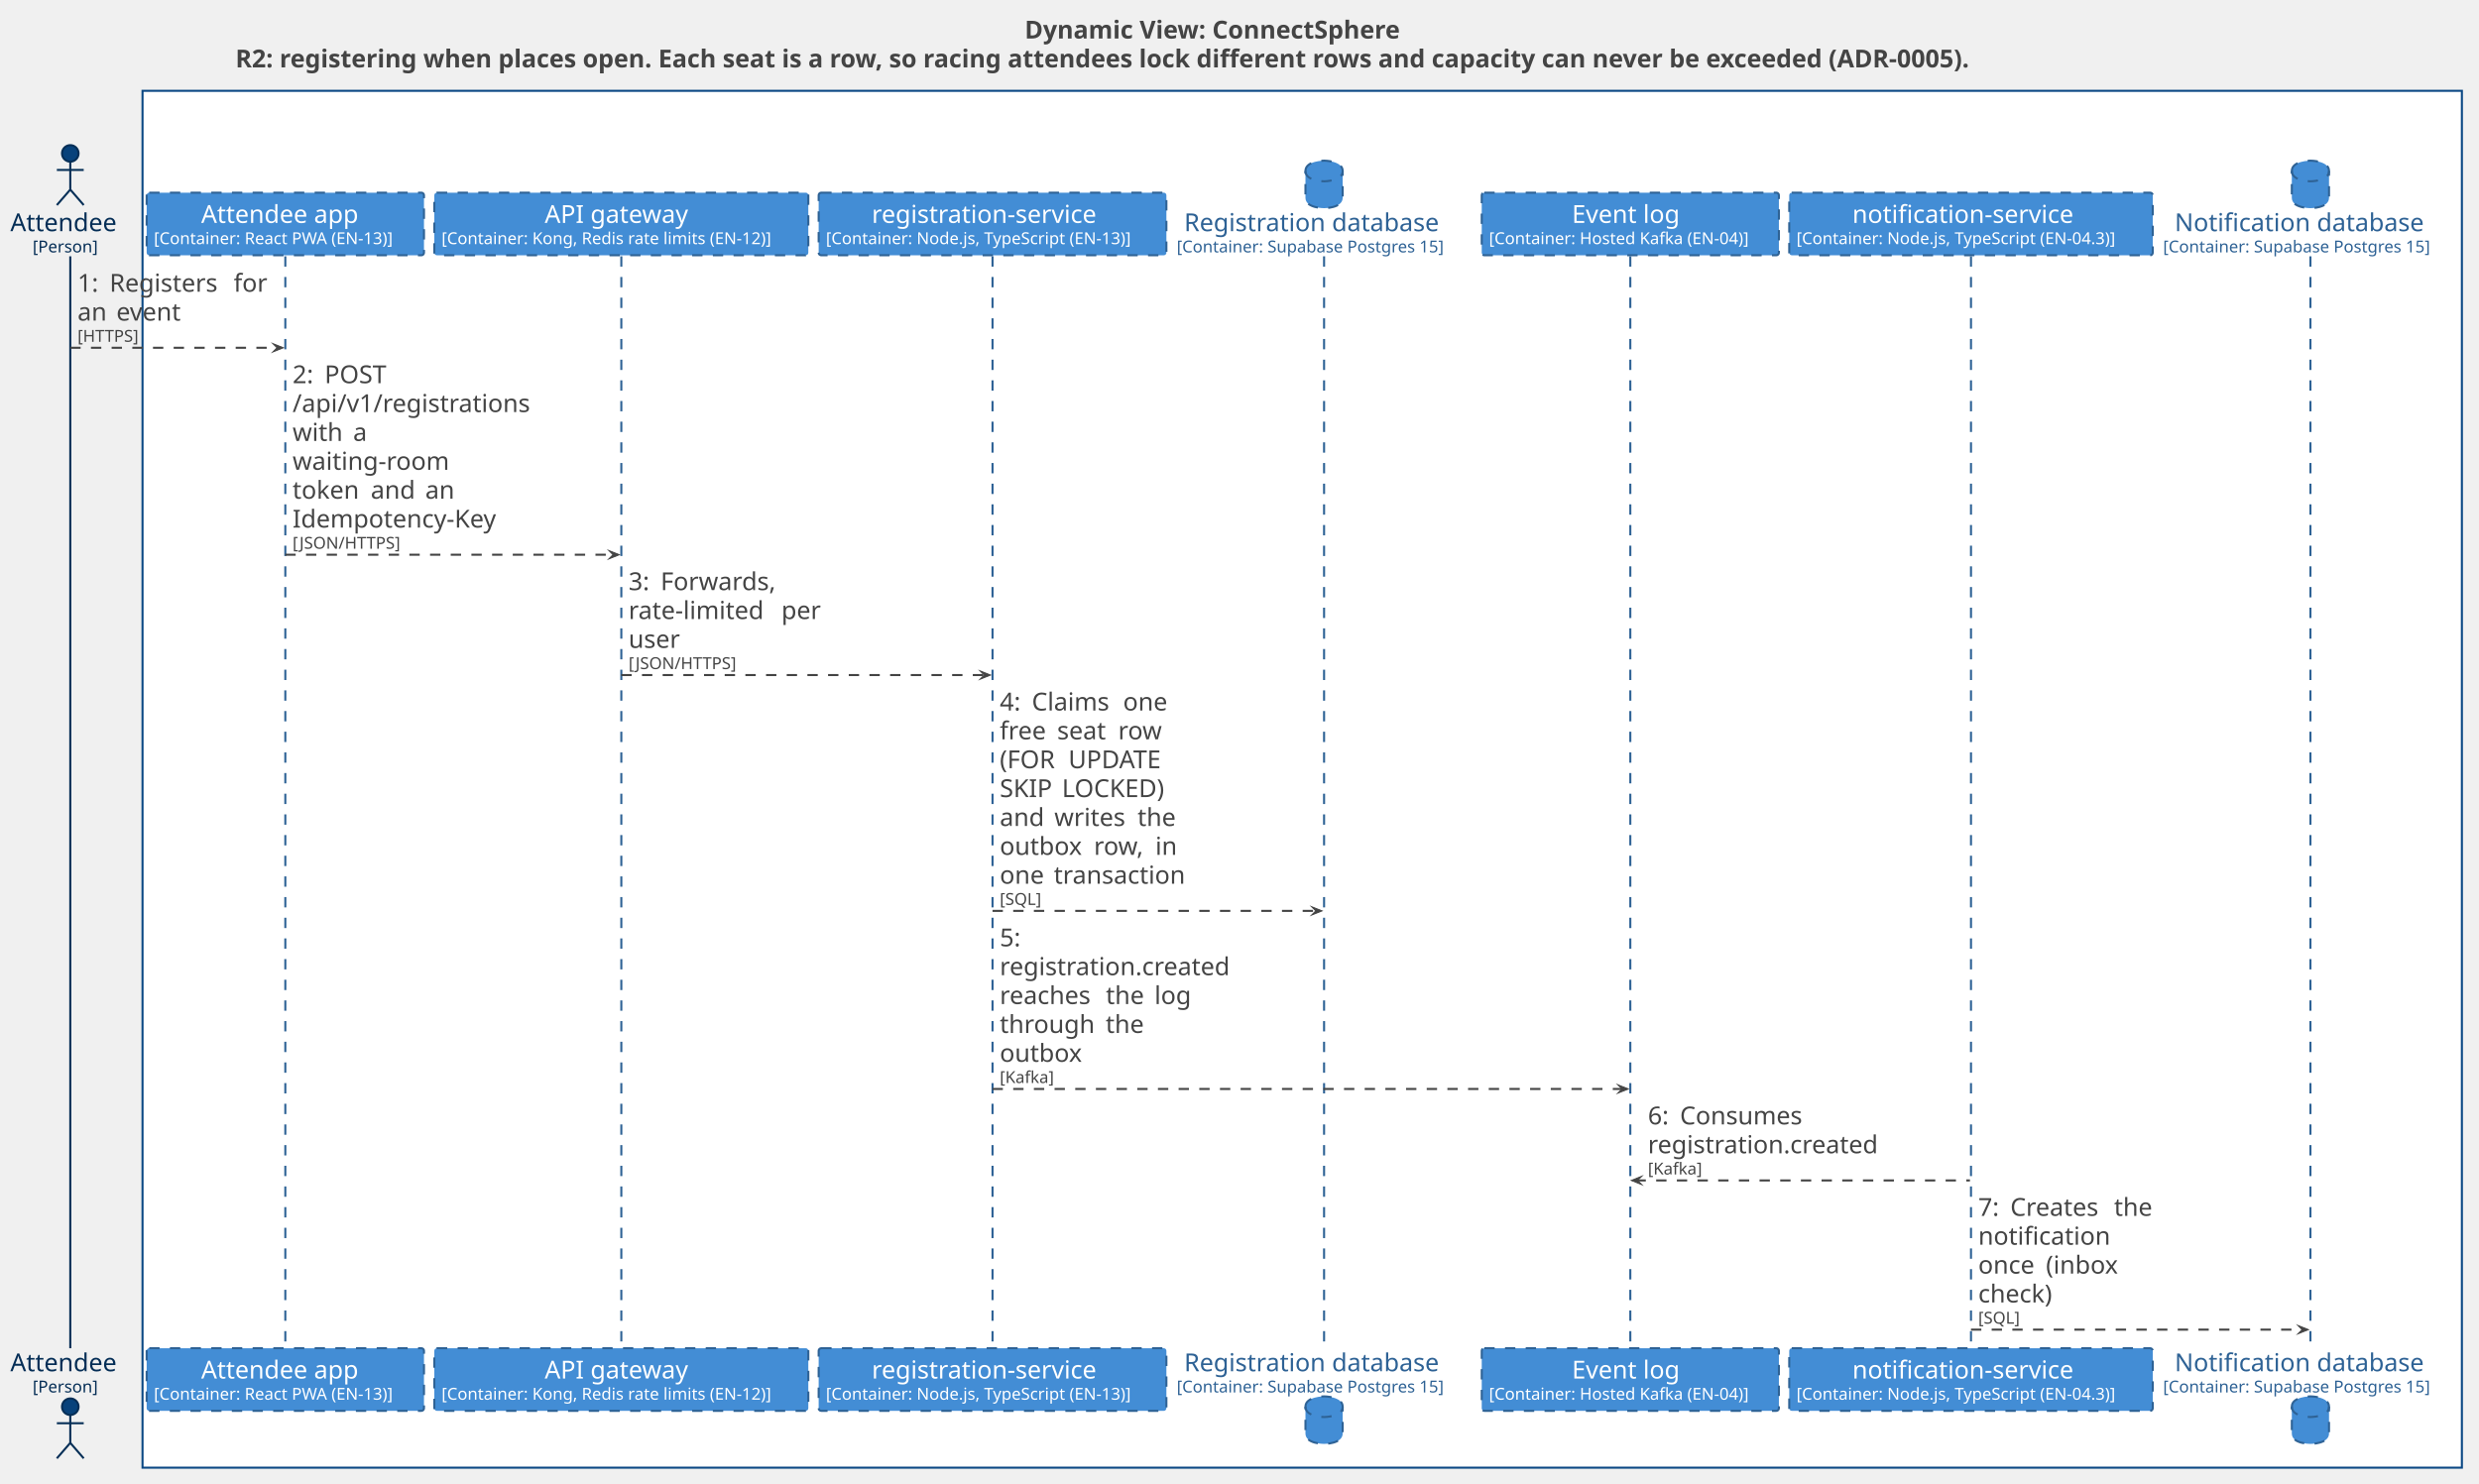
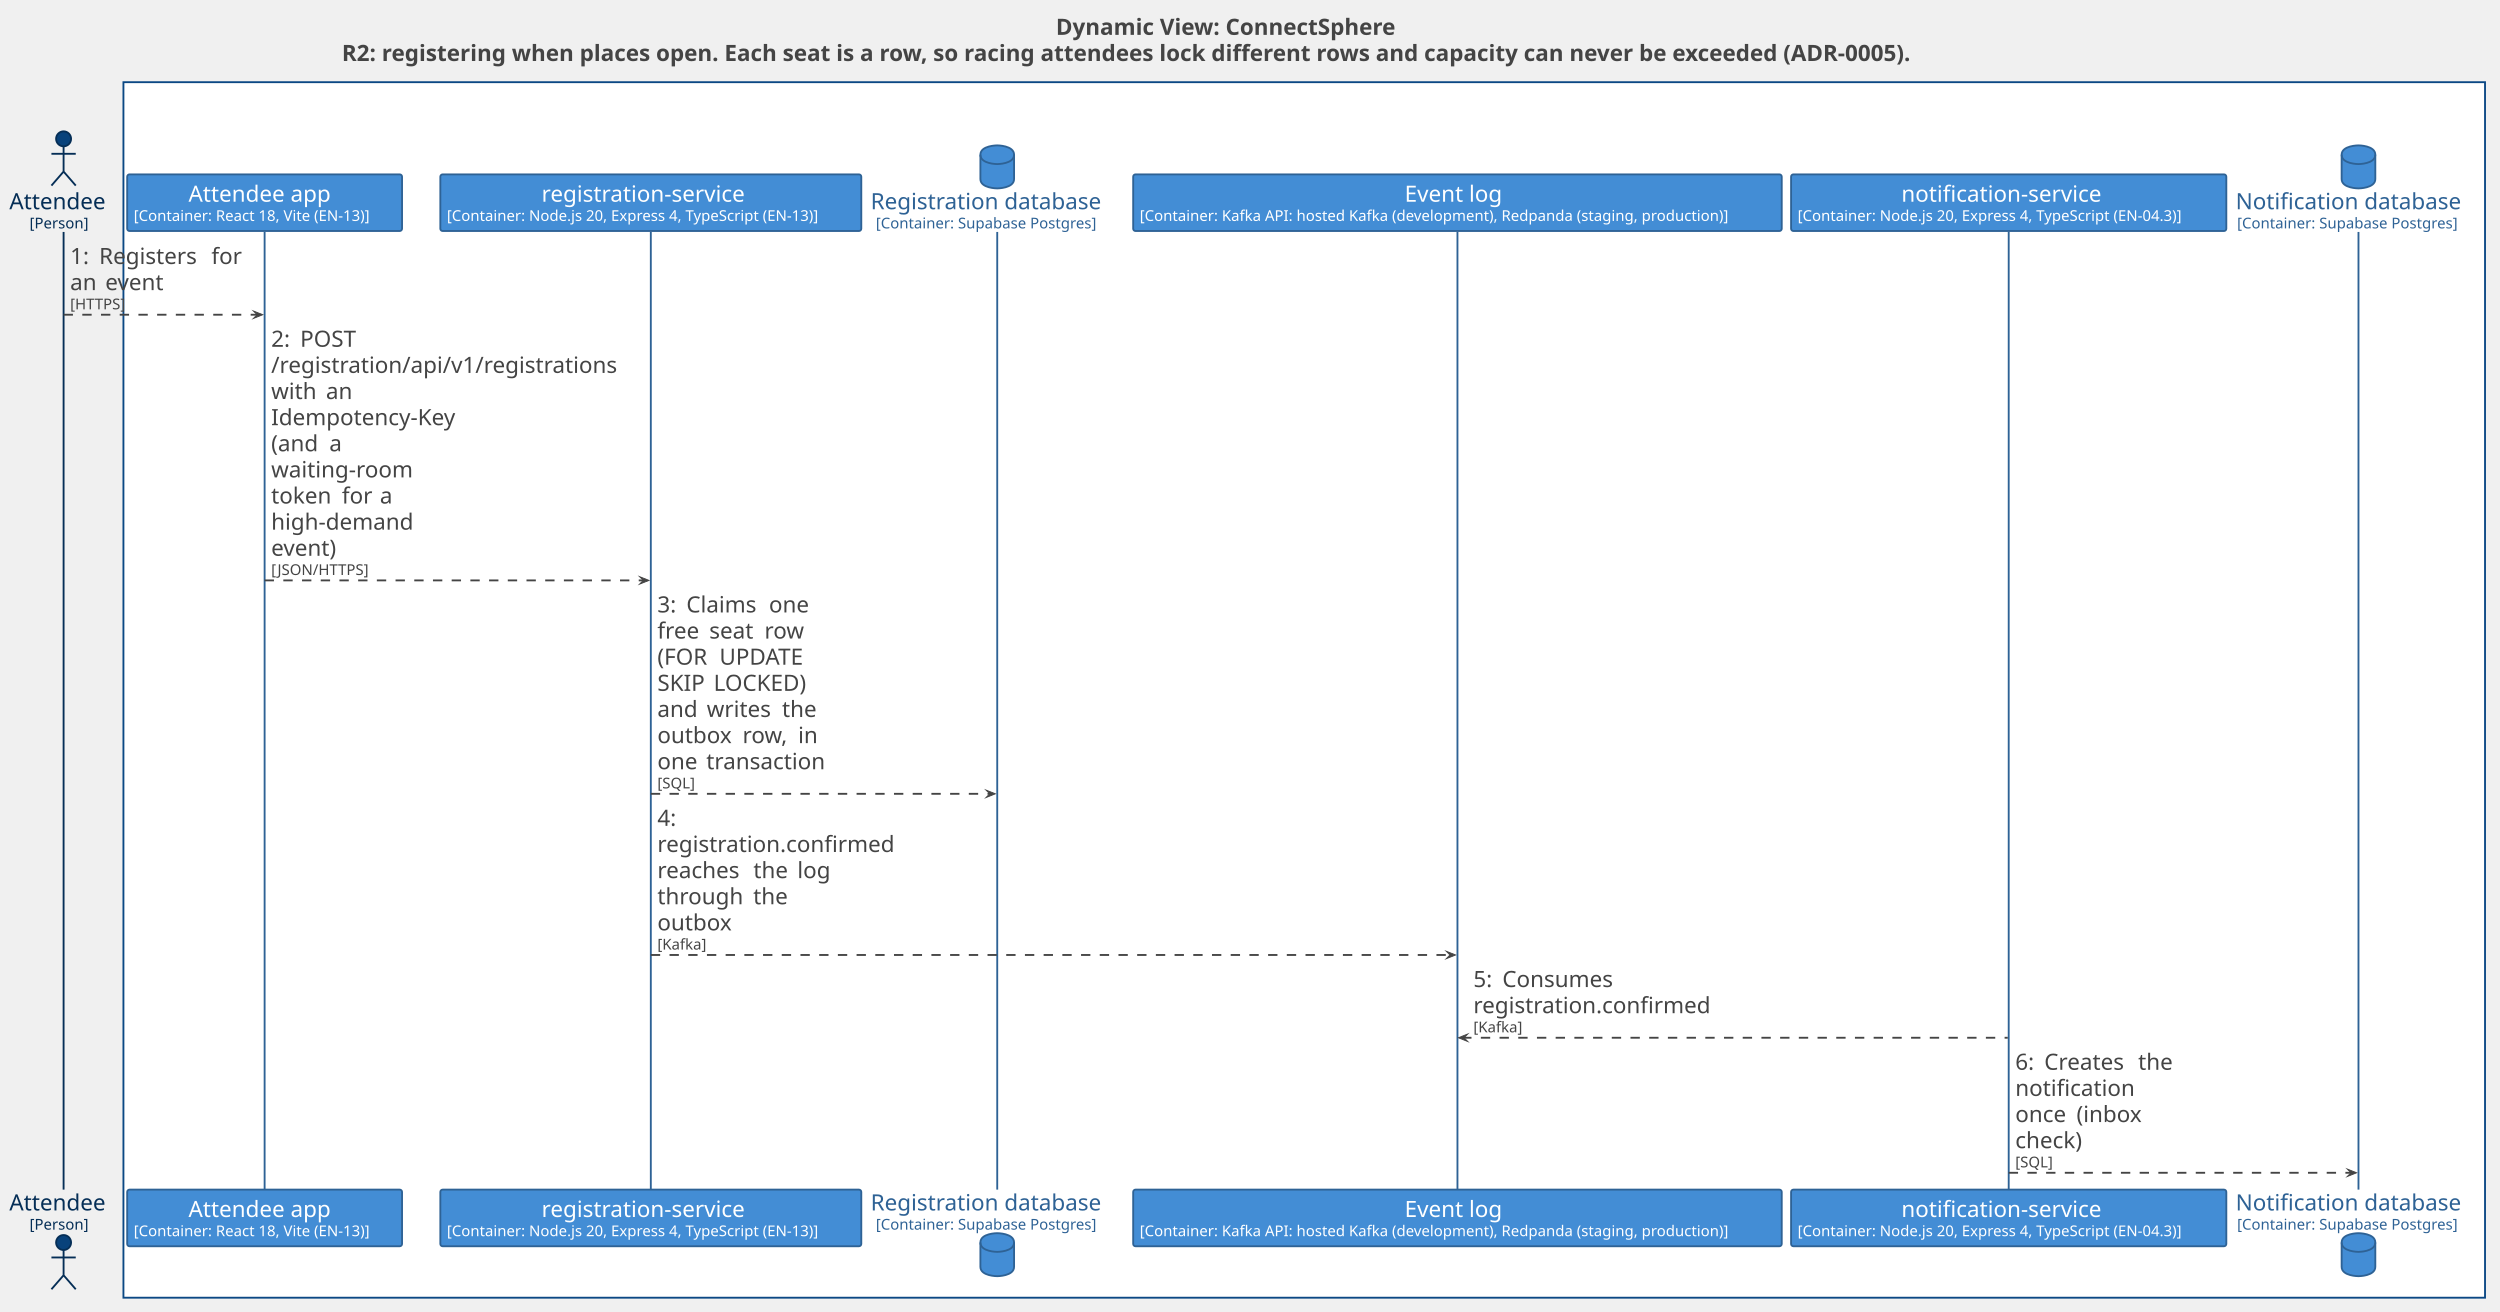
- <svg xmlns="http://www.w3.org/2000/svg" version="1.1" data-diagram-type="SEQUENCE" style="width:2398px;height:1435px;background:#FFFFFF;" width="2398px" height="1435px" viewBox="0 0 2398 1435" zoomAndPan="magnify" preserveAspectRatio="none" contentStyleType="text/css">
+ <svg xmlns="http://www.w3.org/2000/svg" version="1.1" data-diagram-type="SEQUENCE" style="width:2673px;height:1402px;background:#FFFFFF;" width="2673px" height="1402px" viewBox="0 0 2673 1402" zoomAndPan="magnify" preserveAspectRatio="none" contentStyleType="text/css">
  <defs />
  <g font-family="sans-serif" lengthAdjust="spacing">
    <g class="title" data-source-line="1">
-       <text x="991.196" y="37.277" fill="#444" font-size="24" textLength="414.059" font-weight="700">Dynamic View: ConnectSphere</text>
-       <text x="227.755" y="65.215" fill="#444" font-size="24" textLength="1940.941" font-weight="700">R2: registering when places open. Each seat is a row, so racing attendees lock different rows and capacity can never be exceeded (ADR-0005).</text>
-     </g>
-     <rect x="137.865" y="87.875" width="2243.586" height="1332.25" fill="#FFF" style="stroke:#0B4884;stroke-width:2;" />
-     <text x="1156.563" y="110.152" fill="#FFF" font-size="24" textLength="206.191" font-weight="700">ConnectSphere</text>
-     <text x="1175.514" y="130.664" fill="#FFF" font-size="16" textLength="168.289" font-weight="700">[Software System]</text>
-     <g>
-       <rect x="64.49" y="248" width="8" height="1056.563" fill="#000" fill-opacity="0" />
-       <line x1="67.99" y1="248" x2="67.99" y2="1304.563" style="stroke:#052E56;stroke-width:2;" />
-     </g>
-     <g>
-       <rect x="272.498" y="248" width="8" height="1056.563" fill="#000" fill-opacity="0" />
-       <line x1="275.998" y1="248" x2="275.998" y2="1304.563" style="stroke:#2E6295;stroke-width:2;stroke-dasharray:10,10;" />
-     </g>
-     <g>
-       <rect x="597.521" y="248" width="8" height="1056.563" fill="#000" fill-opacity="0" />
-       <line x1="601.021" y1="248" x2="601.021" y2="1304.563" style="stroke:#2E6295;stroke-width:2;stroke-dasharray:10,10;" />
-     </g>
-     <g>
-       <rect x="956.6" y="248" width="8" height="1056.563" fill="#000" fill-opacity="0" />
-       <line x1="960.1" y1="248" x2="960.1" y2="1304.563" style="stroke:#2E6295;stroke-width:2;stroke-dasharray:10,10;" />
-     </g>
-     <g>
-       <rect x="1277.307" y="248" width="8" height="1056.563" fill="#000" fill-opacity="0" />
-       <line x1="1280.807" y1="248" x2="1280.807" y2="1304.563" style="stroke:#2E6295;stroke-width:2;stroke-dasharray:10,10;" />
-     </g>
-     <g>
-       <rect x="1573.549" y="248" width="8" height="1056.563" fill="#000" fill-opacity="0" />
-       <line x1="1577.049" y1="248" x2="1577.049" y2="1304.563" style="stroke:#2E6295;stroke-width:2;stroke-dasharray:10,10;" />
-     </g>
-     <g>
-       <rect x="1903.092" y="248" width="8" height="1056.563" fill="#000" fill-opacity="0" />
-       <line x1="1906.592" y1="248" x2="1906.592" y2="1304.563" style="stroke:#2E6295;stroke-width:2;stroke-dasharray:10,10;" />
-     </g>
-     <g>
-       <rect x="2231.432" y="248" width="8" height="1056.563" fill="#000" fill-opacity="0" />
-       <line x1="2234.932" y1="248" x2="2234.932" y2="1304.563" style="stroke:#2E6295;stroke-width:2;stroke-dasharray:10,10;" />
-     </g>
-     <text x="10" y="223.715" fill="#052E56" font-size="24" textLength="109.98">Attendee</text>
-     <text x="31.58" y="244.227" fill="#052E56" font-size="16" textLength="66.82">[Person]</text>
-     <ellipse cx="67.99" cy="148.438" rx="8" ry="8" fill="#08427B" style="stroke:#052E56;stroke-width:2;" />
-     <path d="M67.99,156.438 L67.99,183.438 M54.99,164.438 L80.99,164.438 M67.99,183.438 L54.99,198.438 M67.99,183.438 L80.99,198.438" style="stroke:#052E56;stroke-width:2;" fill="none" />
-     <rect x="141.865" y="186.438" width="268.266" height="60.563" fill="#438DD5" style="stroke:#2E6295;stroke-width:2;stroke-dasharray:10,10;" rx="2.5" ry="2.5" />
-     <text x="194.605" y="215.715" fill="#FFF" font-size="24" textLength="162.785">Attendee app</text>
-     <text x="148.865" y="236.227" fill="#FFF" font-size="16" textLength="254.266">[Container: React PWA (EN-13)]</text>
-     <rect x="420.131" y="186.438" width="361.781" height="60.563" fill="#438DD5" style="stroke:#2E6295;stroke-width:2;stroke-dasharray:10,10;" rx="2.5" ry="2.5" />
-     <text x="526.895" y="215.715" fill="#FFF" font-size="24" textLength="148.254">API gateway</text>
-     <text x="427.131" y="236.227" fill="#FFF" font-size="16" textLength="347.781">[Container: Kong, Redis rate limits (EN-12)]</text>
-     <rect x="791.912" y="186.438" width="336.375" height="60.563" fill="#438DD5" style="stroke:#2E6295;stroke-width:2;stroke-dasharray:10,10;" rx="2.5" ry="2.5" />
-     <text x="843.287" y="215.715" fill="#FFF" font-size="24" textLength="233.625">registration-service</text>
-     <text x="798.912" y="236.227" fill="#FFF" font-size="16" textLength="322.375">[Container: Node.js, TypeScript (EN-13)]</text>
-     <text x="1145.455" y="223.715" fill="#2E6295" font-size="24" textLength="264.703">Registration database</text>
-     <text x="1138.287" y="244.227" fill="#2E6295" font-size="16" textLength="279.039">[Container: Supabase Postgres 15]</text>
-     <path d="M1262.807,165.438 C1262.807,155.438 1280.807,155.438 1280.807,155.438 C1280.807,155.438 1298.807,155.438 1298.807,165.438 L1298.807,191.438 C1298.807,201.438 1280.807,201.438 1280.807,201.438 C1280.807,201.438 1262.807,201.438 1262.807,191.438 L1262.807,165.438" style="stroke:#2E6295;stroke-width:2;stroke-dasharray:10,10;" fill="#438DD5" />
-     <path d="M1262.807,165.438 C1262.807,175.438 1280.807,175.438 1280.807,175.438 C1280.807,175.438 1298.807,175.438 1298.807,165.438" style="stroke:#2E6295;stroke-width:2;stroke-dasharray:10,10;" fill="none" />
-     <rect x="1433.326" y="186.438" width="287.445" height="60.563" fill="#438DD5" style="stroke:#2E6295;stroke-width:2;stroke-dasharray:10,10;" rx="2.5" ry="2.5" />
-     <text x="1520.564" y="215.715" fill="#FFF" font-size="24" textLength="112.969">Event log</text>
-     <text x="1440.326" y="236.227" fill="#FFF" font-size="16" textLength="273.445">[Container: Hosted Kafka (EN-04)]</text>
-     <rect x="1730.771" y="186.438" width="351.641" height="60.563" fill="#438DD5" style="stroke:#2E6295;stroke-width:2;stroke-dasharray:10,10;" rx="2.5" ry="2.5" />
-     <text x="1791.795" y="215.715" fill="#FFF" font-size="24" textLength="229.594">notification-service</text>
-     <text x="1737.771" y="236.227" fill="#FFF" font-size="16" textLength="337.641">[Container: Node.js, TypeScript (EN-04.3)]</text>
-     <text x="2103.629" y="223.715" fill="#2E6295" font-size="24" textLength="256.605">Notification database</text>
-     <text x="2092.412" y="244.227" fill="#2E6295" font-size="16" textLength="279.039">[Container: Supabase Postgres 15]</text>
-     <path d="M2216.932,165.438 C2216.932,155.438 2234.932,155.438 2234.932,155.438 C2234.932,155.438 2252.932,155.438 2252.932,165.438 L2252.932,191.438 C2252.932,201.438 2234.932,201.438 2234.932,201.438 C2234.932,201.438 2216.932,201.438 2216.932,191.438 L2216.932,165.438" style="stroke:#2E6295;stroke-width:2;stroke-dasharray:10,10;" fill="#438DD5" />
-     <path d="M2216.932,165.438 C2216.932,175.438 2234.932,175.438 2234.932,175.438 C2234.932,175.438 2252.932,175.438 2252.932,165.438" style="stroke:#2E6295;stroke-width:2;stroke-dasharray:10,10;" fill="none" />
-     <text x="10" y="1326.84" fill="#052E56" font-size="24" textLength="109.98">Attendee</text>
-     <text x="31.58" y="1347.352" fill="#052E56" font-size="16" textLength="66.82">[Person]</text>
-     <ellipse cx="67.99" cy="1361.125" rx="8" ry="8" fill="#08427B" style="stroke:#052E56;stroke-width:2;" />
-     <path d="M67.99,1369.125 L67.99,1396.125 M54.99,1377.125 L80.99,1377.125 M67.99,1396.125 L54.99,1411.125 M67.99,1396.125 L80.99,1411.125" style="stroke:#052E56;stroke-width:2;" fill="none" />
-     <rect x="141.865" y="1304.563" width="268.266" height="60.563" fill="#438DD5" style="stroke:#2E6295;stroke-width:2;stroke-dasharray:10,10;" rx="2.5" ry="2.5" />
-     <text x="194.605" y="1333.84" fill="#FFF" font-size="24" textLength="162.785">Attendee app</text>
-     <text x="148.865" y="1354.352" fill="#FFF" font-size="16" textLength="254.266">[Container: React PWA (EN-13)]</text>
-     <rect x="420.131" y="1304.563" width="361.781" height="60.563" fill="#438DD5" style="stroke:#2E6295;stroke-width:2;stroke-dasharray:10,10;" rx="2.5" ry="2.5" />
-     <text x="526.895" y="1333.84" fill="#FFF" font-size="24" textLength="148.254">API gateway</text>
-     <text x="427.131" y="1354.352" fill="#FFF" font-size="16" textLength="347.781">[Container: Kong, Redis rate limits (EN-12)]</text>
-     <rect x="791.912" y="1304.563" width="336.375" height="60.563" fill="#438DD5" style="stroke:#2E6295;stroke-width:2;stroke-dasharray:10,10;" rx="2.5" ry="2.5" />
-     <text x="843.287" y="1333.84" fill="#FFF" font-size="24" textLength="233.625">registration-service</text>
-     <text x="798.912" y="1354.352" fill="#FFF" font-size="16" textLength="322.375">[Container: Node.js, TypeScript (EN-13)]</text>
-     <text x="1145.455" y="1326.84" fill="#2E6295" font-size="24" textLength="264.703">Registration database</text>
-     <text x="1138.287" y="1347.352" fill="#2E6295" font-size="16" textLength="279.039">[Container: Supabase Postgres 15]</text>
-     <path d="M1262.807,1361.125 C1262.807,1351.125 1280.807,1351.125 1280.807,1351.125 C1280.807,1351.125 1298.807,1351.125 1298.807,1361.125 L1298.807,1387.125 C1298.807,1397.125 1280.807,1397.125 1280.807,1397.125 C1280.807,1397.125 1262.807,1397.125 1262.807,1387.125 L1262.807,1361.125" style="stroke:#2E6295;stroke-width:2;stroke-dasharray:10,10;" fill="#438DD5" />
-     <path d="M1262.807,1361.125 C1262.807,1371.125 1280.807,1371.125 1280.807,1371.125 C1280.807,1371.125 1298.807,1371.125 1298.807,1361.125" style="stroke:#2E6295;stroke-width:2;stroke-dasharray:10,10;" fill="none" />
-     <rect x="1433.326" y="1304.563" width="287.445" height="60.563" fill="#438DD5" style="stroke:#2E6295;stroke-width:2;stroke-dasharray:10,10;" rx="2.5" ry="2.5" />
-     <text x="1520.564" y="1333.84" fill="#FFF" font-size="24" textLength="112.969">Event log</text>
-     <text x="1440.326" y="1354.352" fill="#FFF" font-size="16" textLength="273.445">[Container: Hosted Kafka (EN-04)]</text>
-     <rect x="1730.771" y="1304.563" width="351.641" height="60.563" fill="#438DD5" style="stroke:#2E6295;stroke-width:2;stroke-dasharray:10,10;" rx="2.5" ry="2.5" />
-     <text x="1791.795" y="1333.84" fill="#FFF" font-size="24" textLength="229.594">notification-service</text>
-     <text x="1737.771" y="1354.352" fill="#FFF" font-size="16" textLength="337.641">[Container: Node.js, TypeScript (EN-04.3)]</text>
-     <text x="2103.629" y="1326.84" fill="#2E6295" font-size="24" textLength="256.605">Notification database</text>
-     <text x="2092.412" y="1347.352" fill="#2E6295" font-size="16" textLength="279.039">[Container: Supabase Postgres 15]</text>
-     <path d="M2216.932,1361.125 C2216.932,1351.125 2234.932,1351.125 2234.932,1351.125 C2234.932,1351.125 2252.932,1351.125 2252.932,1361.125 L2252.932,1387.125 C2252.932,1397.125 2234.932,1397.125 2234.932,1397.125 C2234.932,1397.125 2216.932,1397.125 2216.932,1387.125 L2216.932,1361.125" style="stroke:#2E6295;stroke-width:2;stroke-dasharray:10,10;" fill="#438DD5" />
-     <path d="M2216.932,1361.125 C2216.932,1371.125 2234.932,1371.125 2234.932,1371.125 C2234.932,1371.125 2252.932,1371.125 2252.932,1361.125" style="stroke:#2E6295;stroke-width:2;stroke-dasharray:10,10;" fill="none" />
-     <polygon points="263.998,332.5,273.998,336.5,263.998,340.5,267.998,336.5" fill="#444" style="stroke:#444;stroke-width:1;stroke-linejoin:miter;stroke-miterlimit:10;" />
-     <line x1="67.99" y1="336.5" x2="269.998" y2="336.5" style="stroke:#444;stroke-width:2;stroke-dasharray:10,10;" />
-     <text x="74.99" y="282.277" fill="#444" font-size="24" textLength="23.355">1:</text>
-     <text x="98.346" y="282.277" fill="#444" font-size="24"> </text>
-     <text x="105.975" y="282.277" fill="#444" font-size="24" textLength="112.395">Registers</text>
-     <text x="218.369" y="282.277" fill="#444" font-size="24"> </text>
-     <text x="225.998" y="282.277" fill="#444" font-size="24" textLength="33">for</text>
-     <text x="74.99" y="310.215" fill="#444" font-size="24" textLength="29.918">an</text>
-     <text x="104.908" y="310.215" fill="#444" font-size="24"> </text>
-     <text x="112.537" y="310.215" fill="#444" font-size="24" textLength="68.355">event</text>
-     <text x="74.99" y="330.727" fill="#444" font-size="16" textLength="63.867">[HTTPS]</text>
-     <polygon points="589.021,532.75,599.021,536.75,589.021,540.75,593.021,536.75" fill="#444" style="stroke:#444;stroke-width:1;stroke-linejoin:miter;stroke-miterlimit:10;" />
-     <line x1="275.998" y1="536.75" x2="595.021" y2="536.75" style="stroke:#444;stroke-width:2;stroke-dasharray:10,10;" />
-     <text x="282.998" y="370.777" fill="#444" font-size="24" textLength="23.355">2:</text>
-     <text x="306.354" y="370.777" fill="#444" font-size="24"> </text>
-     <text x="313.982" y="370.777" fill="#444" font-size="24" textLength="63.258">POST</text>
-     <text x="282.998" y="398.715" fill="#444" font-size="24" textLength="241.84">/api/v1/registrations</text>
-     <text x="282.998" y="426.652" fill="#444" font-size="24" textLength="50.918">with</text>
-     <text x="333.916" y="426.652" fill="#444" font-size="24"> </text>
-     <text x="341.545" y="426.652" fill="#444" font-size="24">a</text>
-     <text x="282.998" y="454.59" fill="#444" font-size="24" textLength="158.801">waiting-room</text>
-     <text x="282.998" y="482.527" fill="#444" font-size="24" textLength="67.969">token</text>
-     <text x="350.967" y="482.527" fill="#444" font-size="24"> </text>
-     <text x="358.596" y="482.527" fill="#444" font-size="24" textLength="45.152">and</text>
-     <text x="403.748" y="482.527" fill="#444" font-size="24"> </text>
-     <text x="411.377" y="482.527" fill="#444" font-size="24" textLength="29.918">an</text>
-     <text x="282.998" y="510.465" fill="#444" font-size="24" textLength="210.527">Idempotency-Key</text>
-     <text x="282.998" y="530.977" fill="#444" font-size="16" textLength="108.695">[JSON/HTTPS]</text>
-     <polygon points="948.1,649.188,958.1,653.188,948.1,657.188,952.1,653.188" fill="#444" style="stroke:#444;stroke-width:1;stroke-linejoin:miter;stroke-miterlimit:10;" />
-     <line x1="601.021" y1="653.188" x2="954.1" y2="653.188" style="stroke:#444;stroke-width:2;stroke-dasharray:10,10;" />
-     <text x="608.021" y="571.027" fill="#444" font-size="24" textLength="23.355">3:</text>
-     <text x="631.377" y="571.027" fill="#444" font-size="24"> </text>
-     <text x="639.006" y="571.027" fill="#444" font-size="24" textLength="117.926">Forwards,</text>
-     <text x="608.021" y="598.965" fill="#444" font-size="24" textLength="140.203">rate-limited</text>
-     <text x="748.225" y="598.965" fill="#444" font-size="24"> </text>
-     <text x="755.854" y="598.965" fill="#444" font-size="24" textLength="39.867">per</text>
-     <text x="608.021" y="626.902" fill="#444" font-size="24" textLength="52.348">user</text>
-     <text x="608.021" y="647.414" fill="#444" font-size="16" textLength="108.695">[JSON/HTTPS]</text>
-     <polygon points="1268.807,877.375,1278.807,881.375,1268.807,885.375,1272.807,881.375" fill="#444" style="stroke:#444;stroke-width:1;stroke-linejoin:miter;stroke-miterlimit:10;" />
-     <line x1="960.1" y1="881.375" x2="1274.807" y2="881.375" style="stroke:#444;stroke-width:2;stroke-dasharray:10,10;" />
-     <text x="967.1" y="687.465" fill="#444" font-size="24" textLength="23.355">4:</text>
-     <text x="990.455" y="687.465" fill="#444" font-size="24"> </text>
-     <text x="998.084" y="687.465" fill="#444" font-size="24" textLength="80.684">Claims</text>
-     <text x="1078.768" y="687.465" fill="#444" font-size="24"> </text>
-     <text x="1086.396" y="687.465" fill="#444" font-size="24" textLength="44.66">one</text>
-     <text x="967.1" y="715.402" fill="#444" font-size="24" textLength="47.848">free</text>
-     <text x="1014.947" y="715.402" fill="#444" font-size="24"> </text>
-     <text x="1022.576" y="715.402" fill="#444" font-size="24" textLength="51.387">seat</text>
-     <text x="1073.963" y="715.402" fill="#444" font-size="24"> </text>
-     <text x="1081.592" y="715.402" fill="#444" font-size="24" textLength="44.18">row</text>
-     <text x="967.1" y="743.34" fill="#444" font-size="24" textLength="58.734">(FOR</text>
-     <text x="1025.834" y="743.34" fill="#444" font-size="24"> </text>
-     <text x="1033.463" y="743.34" fill="#444" font-size="24" textLength="96.762">UPDATE</text>
-     <text x="967.1" y="771.277" fill="#444" font-size="24" textLength="52.523">SKIP</text>
-     <text x="1019.623" y="771.277" fill="#444" font-size="24"> </text>
-     <text x="1027.252" y="771.277" fill="#444" font-size="24" textLength="107.766">LOCKED)</text>
-     <text x="967.1" y="799.215" fill="#444" font-size="24" textLength="45.152">and</text>
-     <text x="1012.252" y="799.215" fill="#444" font-size="24"> </text>
-     <text x="1019.881" y="799.215" fill="#444" font-size="24" textLength="72.844">writes</text>
-     <text x="1092.725" y="799.215" fill="#444" font-size="24"> </text>
-     <text x="1100.354" y="799.215" fill="#444" font-size="24" textLength="39.387">the</text>
-     <text x="967.1" y="827.152" fill="#444" font-size="24" textLength="83.426">outbox</text>
-     <text x="1050.525" y="827.152" fill="#444" font-size="24"> </text>
-     <text x="1058.154" y="827.152" fill="#444" font-size="24" textLength="51.809">row,</text>
-     <text x="1109.963" y="827.152" fill="#444" font-size="24"> </text>
-     <text x="1117.592" y="827.152" fill="#444" font-size="24" textLength="21.879">in</text>
-     <text x="967.1" y="855.09" fill="#444" font-size="24" textLength="44.66">one</text>
-     <text x="1011.76" y="855.09" fill="#444" font-size="24"> </text>
-     <text x="1019.389" y="855.09" fill="#444" font-size="24" textLength="135.574">transaction</text>
-     <text x="967.1" y="875.602" fill="#444" font-size="16" textLength="44.148">[SQL]</text>
-     <polygon points="1565.049,1049.688,1575.049,1053.688,1565.049,1057.688,1569.049,1053.688" fill="#444" style="stroke:#444;stroke-width:1;stroke-linejoin:miter;stroke-miterlimit:10;" />
-     <line x1="960.1" y1="1053.688" x2="1571.049" y2="1053.688" style="stroke:#444;stroke-width:2;stroke-dasharray:10,10;" />
-     <text x="967.1" y="915.652" fill="#444" font-size="24" textLength="23.355">5:</text>
-     <text x="967.1" y="943.59" fill="#444" font-size="24" textLength="238.57">registration.created</text>
-     <text x="967.1" y="971.527" fill="#444" font-size="24" textLength="95.016">reaches</text>
-     <text x="1062.115" y="971.527" fill="#444" font-size="24"> </text>
-     <text x="1069.744" y="971.527" fill="#444" font-size="24" textLength="39.387">the</text>
-     <text x="1109.131" y="971.527" fill="#444" font-size="24"> </text>
-     <text x="1116.76" y="971.527" fill="#444" font-size="24" textLength="36.586">log</text>
-     <text x="967.1" y="999.465" fill="#444" font-size="24" textLength="94.828">through</text>
-     <text x="1061.928" y="999.465" fill="#444" font-size="24"> </text>
-     <text x="1069.557" y="999.465" fill="#444" font-size="24" textLength="39.387">the</text>
-     <text x="967.1" y="1027.402" fill="#444" font-size="24" textLength="83.426">outbox</text>
-     <text x="967.1" y="1047.914" fill="#444" font-size="16" textLength="57.484">[Kafka]</text>
-     <polygon points="1588.049,1138.188,1578.049,1142.188,1588.049,1146.188,1584.049,1142.188" fill="#444" style="stroke:#444;stroke-width:1;stroke-linejoin:miter;stroke-miterlimit:10;" />
-     <line x1="1582.049" y1="1142.188" x2="1905.592" y2="1142.188" style="stroke:#444;stroke-width:2;stroke-dasharray:10,10;" />
-     <text x="1594.049" y="1087.965" fill="#444" font-size="24" textLength="23.355">6:</text>
-     <text x="1617.404" y="1087.965" fill="#444" font-size="24"> </text>
-     <text x="1625.033" y="1087.965" fill="#444" font-size="24" textLength="125.016">Consumes</text>
-     <text x="1594.049" y="1115.902" fill="#444" font-size="24" textLength="238.57">registration.created</text>
-     <text x="1594.049" y="1136.414" fill="#444" font-size="16" textLength="57.484">[Kafka]</text>
-     <polygon points="2222.932,1282.563,2232.932,1286.563,2222.932,1290.563,2226.932,1286.563" fill="#444" style="stroke:#444;stroke-width:1;stroke-linejoin:miter;stroke-miterlimit:10;" />
-     <line x1="1906.592" y1="1286.563" x2="2228.932" y2="1286.563" style="stroke:#444;stroke-width:2;stroke-dasharray:10,10;" />
-     <text x="1913.592" y="1176.465" fill="#444" font-size="24" textLength="23.355">7:</text>
-     <text x="1936.947" y="1176.465" fill="#444" font-size="24"> </text>
-     <text x="1944.576" y="1176.465" fill="#444" font-size="24" textLength="92.777">Creates</text>
-     <text x="2037.354" y="1176.465" fill="#444" font-size="24"> </text>
-     <text x="2044.982" y="1176.465" fill="#444" font-size="24" textLength="39.387">the</text>
-     <text x="1913.592" y="1204.402" fill="#444" font-size="24" textLength="134.965">notification</text>
-     <text x="1913.592" y="1232.34" fill="#444" font-size="24" textLength="57.855">once</text>
-     <text x="1971.447" y="1232.34" fill="#444" font-size="24"> </text>
-     <text x="1979.076" y="1232.34" fill="#444" font-size="24" textLength="75.363">(inbox</text>
-     <text x="1913.592" y="1260.277" fill="#444" font-size="24" textLength="79.629">check)</text>
-     <text x="1913.592" y="1280.789" fill="#444" font-size="16" textLength="44.148">[SQL]</text>
+       <text x="1128.965" y="37.277" fill="#444" font-size="24" textLength="414.059" font-weight="700">Dynamic View: ConnectSphere</text>
+       <text x="365.523" y="65.215" fill="#444" font-size="24" textLength="1940.941" font-weight="700">R2: registering when places open. Each seat is a row, so racing attendees lock different rows and capacity can never be exceeded (ADR-0005).</text>
+     </g>
+     <rect x="131.98" y="87.875" width="2525.008" height="1299.625" fill="#FFF" style="stroke:#0B4884;stroke-width:2;" />
+     <text x="1291.389" y="110.152" fill="#FFF" font-size="24" textLength="206.191" font-weight="700">ConnectSphere</text>
+     <text x="1310.34" y="130.664" fill="#FFF" font-size="16" textLength="168.289" font-weight="700">[Software System]</text>
+     <g class="participant-lifeline" data-qualified-name="Attendee" data-entity-uid="part1" id="part1-lifeline" data-source-line="94">
+       <g>
+         <rect x="64.49" y="248" width="8" height="1023.938" fill="#000" fill-opacity="0" />
+         <line x1="67.99" y1="248" x2="67.99" y2="1271.938" style="stroke:#052E56;stroke-width:2;" />
+       </g>
+     </g>
+     <g class="participant-lifeline" data-qualified-name="ConnectSphere.Attendeeapp" data-entity-uid="part2" id="part2-lifeline" data-source-line="96">
+       <g>
+         <rect x="279.426" y="248" width="8" height="1023.938" fill="#000" fill-opacity="0" />
+         <line x1="282.926" y1="248" x2="282.926" y2="1271.938" style="stroke:#2E6295;stroke-width:2;" />
+       </g>
+     </g>
+     <g class="participant-lifeline" data-qualified-name="ConnectSphere.registrationservice" data-entity-uid="part3" id="part3-lifeline" data-source-line="97">
+       <g>
+         <rect x="692.348" y="248" width="8" height="1023.938" fill="#000" fill-opacity="0" />
+         <line x1="695.848" y1="248" x2="695.848" y2="1271.938" style="stroke:#2E6295;stroke-width:2;" />
+       </g>
+     </g>
+     <g class="participant-lifeline" data-qualified-name="ConnectSphere.Registrationdatabase" data-entity-uid="part4" id="part4-lifeline" data-source-line="98">
+       <g>
+         <rect x="1062.742" y="248" width="8" height="1023.938" fill="#000" fill-opacity="0" />
+         <line x1="1066.242" y1="248" x2="1066.242" y2="1271.938" style="stroke:#2E6295;stroke-width:2;" />
+       </g>
+     </g>
+     <g class="participant-lifeline" data-qualified-name="ConnectSphere.Eventlog" data-entity-uid="part5" id="part5-lifeline" data-source-line="99">
+       <g>
+         <rect x="1554.813" y="248" width="8" height="1023.938" fill="#000" fill-opacity="0" />
+         <line x1="1558.313" y1="248" x2="1558.313" y2="1271.938" style="stroke:#2E6295;stroke-width:2;" />
+       </g>
+     </g>
+     <g class="participant-lifeline" data-qualified-name="ConnectSphere.notificationservice" data-entity-uid="part6" id="part6-lifeline" data-source-line="100">
+       <g>
+         <rect x="2144.207" y="248" width="8" height="1023.938" fill="#000" fill-opacity="0" />
+         <line x1="2147.707" y1="248" x2="2147.707" y2="1271.938" style="stroke:#2E6295;stroke-width:2;" />
+       </g>
+     </g>
+     <g class="participant-lifeline" data-qualified-name="ConnectSphere.Notificationdatabase" data-entity-uid="part7" id="part7-lifeline" data-source-line="101">
+       <g>
+         <rect x="2518.186" y="248" width="8" height="1023.938" fill="#000" fill-opacity="0" />
+         <line x1="2521.686" y1="248" x2="2521.686" y2="1271.938" style="stroke:#2E6295;stroke-width:2;" />
+       </g>
+     </g>
+     <g class="participant participant-head" data-qualified-name="Attendee" data-entity-uid="part1" id="part1-head" data-source-line="94">
+       <text x="10" y="223.715" fill="#052E56" font-size="24" textLength="109.98">Attendee</text>
+       <text x="31.58" y="244.227" fill="#052E56" font-size="16" textLength="66.82">[Person]</text>
+       <ellipse cx="67.99" cy="148.438" rx="8" ry="8" fill="#08427B" style="stroke:#052E56;stroke-width:2;" />
+       <path d="M67.99,156.438 L67.99,183.438 M54.99,164.438 L80.99,164.438 M67.99,183.438 L54.99,198.438 M67.99,183.438 L80.99,198.438" style="stroke:#052E56;stroke-width:2;" fill="none" />
+     </g>
+     <g class="participant participant-head" data-qualified-name="ConnectSphere.Attendeeapp" data-entity-uid="part2" id="part2-head" data-source-line="96">
+       <rect x="135.98" y="186.438" width="293.891" height="60.563" fill="#438DD5" style="stroke:#2E6295;stroke-width:2;" rx="2.5" ry="2.5" />
+       <text x="201.533" y="215.715" fill="#FFF" font-size="24" textLength="162.785">Attendee app</text>
+       <text x="142.98" y="236.227" fill="#FFF" font-size="16" textLength="279.891">[Container: React 18, Vite (EN-13)]</text>
+     </g>
+     <g class="participant participant-head" data-qualified-name="ConnectSphere.registrationservice" data-entity-uid="part3" id="part3-head" data-source-line="97">
+       <rect x="470.805" y="186.438" width="450.086" height="60.563" fill="#438DD5" style="stroke:#2E6295;stroke-width:2;" rx="2.5" ry="2.5" />
+       <text x="579.035" y="215.715" fill="#FFF" font-size="24" textLength="233.625">registration-service</text>
+       <text x="477.805" y="236.227" fill="#FFF" font-size="16" textLength="436.086">[Container: Node.js 20, Express 4, TypeScript (EN-13)]</text>
+     </g>
+     <g class="participant participant-head" data-qualified-name="ConnectSphere.Registrationdatabase" data-entity-uid="part4" id="part4-head" data-source-line="98">
+       <text x="930.891" y="223.715" fill="#2E6295" font-size="24" textLength="264.703">Registration database</text>
+       <text x="936.445" y="244.227" fill="#2E6295" font-size="16" textLength="253.594">[Container: Supabase Postgres]</text>
+       <path d="M1048.242,165.438 C1048.242,155.438 1066.242,155.438 1066.242,155.438 C1066.242,155.438 1084.242,155.438 1084.242,165.438 L1084.242,191.438 C1084.242,201.438 1066.242,201.438 1066.242,201.438 C1066.242,201.438 1048.242,201.438 1048.242,191.438 L1048.242,165.438" style="stroke:#2E6295;stroke-width:2;" fill="#438DD5" />
+       <path d="M1048.242,165.438 C1048.242,175.438 1066.242,175.438 1066.242,175.438 C1066.242,175.438 1084.242,175.438 1084.242,165.438" style="stroke:#2E6295;stroke-width:2;" fill="none" />
+     </g>
+     <g class="participant participant-head" data-qualified-name="ConnectSphere.Eventlog" data-entity-uid="part5" id="part5-head" data-source-line="99">
+       <rect x="1211.594" y="186.438" width="693.438" height="60.563" fill="#438DD5" style="stroke:#2E6295;stroke-width:2;" rx="2.5" ry="2.5" />
+       <text x="1501.828" y="215.715" fill="#FFF" font-size="24" textLength="112.969">Event log</text>
+       <text x="1218.594" y="236.227" fill="#FFF" font-size="16" textLength="679.438">[Container: Kafka API: hosted Kafka (development), Redpanda (staging, production)]</text>
+     </g>
+     <g class="participant participant-head" data-qualified-name="ConnectSphere.notificationservice" data-entity-uid="part6" id="part6-head" data-source-line="100">
+       <rect x="1915.031" y="186.438" width="465.352" height="60.563" fill="#438DD5" style="stroke:#2E6295;stroke-width:2;" rx="2.5" ry="2.5" />
+       <text x="2032.91" y="215.715" fill="#FFF" font-size="24" textLength="229.594">notification-service</text>
+       <text x="1922.031" y="236.227" fill="#FFF" font-size="16" textLength="451.352">[Container: Node.js 20, Express 4, TypeScript (EN-04.3)]</text>
+     </g>
+     <g class="participant participant-head" data-qualified-name="ConnectSphere.Notificationdatabase" data-entity-uid="part7" id="part7-head" data-source-line="101">
+       <text x="2390.383" y="223.715" fill="#2E6295" font-size="24" textLength="256.605">Notification database</text>
+       <text x="2391.889" y="244.227" fill="#2E6295" font-size="16" textLength="253.594">[Container: Supabase Postgres]</text>
+       <path d="M2503.686,165.438 C2503.686,155.438 2521.686,155.438 2521.686,155.438 C2521.686,155.438 2539.686,155.438 2539.686,165.438 L2539.686,191.438 C2539.686,201.438 2521.686,201.438 2521.686,201.438 C2521.686,201.438 2503.686,201.438 2503.686,191.438 L2503.686,165.438" style="stroke:#2E6295;stroke-width:2;" fill="#438DD5" />
+       <path d="M2503.686,165.438 C2503.686,175.438 2521.686,175.438 2521.686,175.438 C2521.686,175.438 2539.686,175.438 2539.686,165.438" style="stroke:#2E6295;stroke-width:2;" fill="none" />
+     </g>
+     <g class="participant participant-tail" data-qualified-name="Attendee" data-entity-uid="part1" id="part1-tail" data-source-line="94">
+       <text x="10" y="1294.215" fill="#052E56" font-size="24" textLength="109.98">Attendee</text>
+       <text x="31.58" y="1314.727" fill="#052E56" font-size="16" textLength="66.82">[Person]</text>
+       <ellipse cx="67.99" cy="1328.5" rx="8" ry="8" fill="#08427B" style="stroke:#052E56;stroke-width:2;" />
+       <path d="M67.99,1336.5 L67.99,1363.5 M54.99,1344.5 L80.99,1344.5 M67.99,1363.5 L54.99,1378.5 M67.99,1363.5 L80.99,1378.5" style="stroke:#052E56;stroke-width:2;" fill="none" />
+     </g>
+     <g class="participant participant-tail" data-qualified-name="ConnectSphere.Attendeeapp" data-entity-uid="part2" id="part2-tail" data-source-line="96">
+       <rect x="135.98" y="1271.938" width="293.891" height="60.563" fill="#438DD5" style="stroke:#2E6295;stroke-width:2;" rx="2.5" ry="2.5" />
+       <text x="201.533" y="1301.215" fill="#FFF" font-size="24" textLength="162.785">Attendee app</text>
+       <text x="142.98" y="1321.727" fill="#FFF" font-size="16" textLength="279.891">[Container: React 18, Vite (EN-13)]</text>
+     </g>
+     <g class="participant participant-tail" data-qualified-name="ConnectSphere.registrationservice" data-entity-uid="part3" id="part3-tail" data-source-line="97">
+       <rect x="470.805" y="1271.938" width="450.086" height="60.563" fill="#438DD5" style="stroke:#2E6295;stroke-width:2;" rx="2.5" ry="2.5" />
+       <text x="579.035" y="1301.215" fill="#FFF" font-size="24" textLength="233.625">registration-service</text>
+       <text x="477.805" y="1321.727" fill="#FFF" font-size="16" textLength="436.086">[Container: Node.js 20, Express 4, TypeScript (EN-13)]</text>
+     </g>
+     <g class="participant participant-tail" data-qualified-name="ConnectSphere.Registrationdatabase" data-entity-uid="part4" id="part4-tail" data-source-line="98">
+       <text x="930.891" y="1294.215" fill="#2E6295" font-size="24" textLength="264.703">Registration database</text>
+       <text x="936.445" y="1314.727" fill="#2E6295" font-size="16" textLength="253.594">[Container: Supabase Postgres]</text>
+       <path d="M1048.242,1328.5 C1048.242,1318.5 1066.242,1318.5 1066.242,1318.5 C1066.242,1318.5 1084.242,1318.5 1084.242,1328.5 L1084.242,1354.5 C1084.242,1364.5 1066.242,1364.5 1066.242,1364.5 C1066.242,1364.5 1048.242,1364.5 1048.242,1354.5 L1048.242,1328.5" style="stroke:#2E6295;stroke-width:2;" fill="#438DD5" />
+       <path d="M1048.242,1328.5 C1048.242,1338.5 1066.242,1338.5 1066.242,1338.5 C1066.242,1338.5 1084.242,1338.5 1084.242,1328.5" style="stroke:#2E6295;stroke-width:2;" fill="none" />
+     </g>
+     <g class="participant participant-tail" data-qualified-name="ConnectSphere.Eventlog" data-entity-uid="part5" id="part5-tail" data-source-line="99">
+       <rect x="1211.594" y="1271.938" width="693.438" height="60.563" fill="#438DD5" style="stroke:#2E6295;stroke-width:2;" rx="2.5" ry="2.5" />
+       <text x="1501.828" y="1301.215" fill="#FFF" font-size="24" textLength="112.969">Event log</text>
+       <text x="1218.594" y="1321.727" fill="#FFF" font-size="16" textLength="679.438">[Container: Kafka API: hosted Kafka (development), Redpanda (staging, production)]</text>
+     </g>
+     <g class="participant participant-tail" data-qualified-name="ConnectSphere.notificationservice" data-entity-uid="part6" id="part6-tail" data-source-line="100">
+       <rect x="1915.031" y="1271.938" width="465.352" height="60.563" fill="#438DD5" style="stroke:#2E6295;stroke-width:2;" rx="2.5" ry="2.5" />
+       <text x="2032.91" y="1301.215" fill="#FFF" font-size="24" textLength="229.594">notification-service</text>
+       <text x="1922.031" y="1321.727" fill="#FFF" font-size="16" textLength="451.352">[Container: Node.js 20, Express 4, TypeScript (EN-04.3)]</text>
+     </g>
+     <g class="participant participant-tail" data-qualified-name="ConnectSphere.Notificationdatabase" data-entity-uid="part7" id="part7-tail" data-source-line="101">
+       <text x="2390.383" y="1294.215" fill="#2E6295" font-size="24" textLength="256.605">Notification database</text>
+       <text x="2391.889" y="1314.727" fill="#2E6295" font-size="16" textLength="253.594">[Container: Supabase Postgres]</text>
+       <path d="M2503.686,1328.5 C2503.686,1318.5 2521.686,1318.5 2521.686,1318.5 C2521.686,1318.5 2539.686,1318.5 2539.686,1328.5 L2539.686,1354.5 C2539.686,1364.5 2521.686,1364.5 2521.686,1364.5 C2521.686,1364.5 2503.686,1364.5 2503.686,1354.5 L2503.686,1328.5" style="stroke:#2E6295;stroke-width:2;" fill="#438DD5" />
+       <path d="M2503.686,1328.5 C2503.686,1338.5 2521.686,1338.5 2521.686,1338.5 C2521.686,1338.5 2539.686,1338.5 2539.686,1328.5" style="stroke:#2E6295;stroke-width:2;" fill="none" />
+     </g>
+     <g class="message" data-entity-1="part1" data-entity-2="part2" id="msg1" data-source-line="104">
+       <polygon points="270.926,332.5,280.926,336.5,270.926,340.5,274.926,336.5" fill="#444" style="stroke:#444;stroke-width:1;stroke-linejoin:miter;stroke-miterlimit:10;" />
+       <line x1="67.99" y1="336.5" x2="276.926" y2="336.5" style="stroke:#444;stroke-width:2;stroke-dasharray:10,10;" />
+       <text x="74.99" y="282.277" fill="#444" font-size="24" textLength="23.355">1:</text>
+       <text x="98.346" y="282.277" fill="#444" font-size="24"> </text>
+       <text x="105.975" y="282.277" fill="#444" font-size="24" textLength="112.395">Registers</text>
+       <text x="218.369" y="282.277" fill="#444" font-size="24"> </text>
+       <text x="225.998" y="282.277" fill="#444" font-size="24" textLength="33">for</text>
+       <text x="74.99" y="310.215" fill="#444" font-size="24" textLength="29.918">an</text>
+       <text x="104.908" y="310.215" fill="#444" font-size="24"> </text>
+       <text x="112.537" y="310.215" fill="#444" font-size="24" textLength="68.355">event</text>
+       <text x="74.99" y="330.727" fill="#444" font-size="16" textLength="63.867">[HTTPS]</text>
+     </g>
+     <g class="message" data-entity-1="part2" data-entity-2="part3" id="msg2" data-source-line="105">
+       <polygon points="683.848,616.563,693.848,620.563,683.848,624.563,687.848,620.563" fill="#444" style="stroke:#444;stroke-width:1;stroke-linejoin:miter;stroke-miterlimit:10;" />
+       <line x1="282.926" y1="620.563" x2="689.848" y2="620.563" style="stroke:#444;stroke-width:2;stroke-dasharray:10,10;" />
+       <text x="289.926" y="370.777" fill="#444" font-size="24" textLength="23.355">2:</text>
+       <text x="313.281" y="370.777" fill="#444" font-size="24"> </text>
+       <text x="320.91" y="370.777" fill="#444" font-size="24" textLength="63.258">POST</text>
+       <text x="289.926" y="398.715" fill="#444" font-size="24" textLength="388.922">/registration/api/v1/registrations</text>
+       <text x="289.926" y="426.652" fill="#444" font-size="24" textLength="50.918">with</text>
+       <text x="340.844" y="426.652" fill="#444" font-size="24"> </text>
+       <text x="348.473" y="426.652" fill="#444" font-size="24" textLength="29.918">an</text>
+       <text x="289.926" y="454.59" fill="#444" font-size="24" textLength="210.527">Idempotency-Key</text>
+       <text x="289.926" y="482.527" fill="#444" font-size="24" textLength="54.516">(and</text>
+       <text x="344.441" y="482.527" fill="#444" font-size="24"> </text>
+       <text x="352.07" y="482.527" fill="#444" font-size="24">a</text>
+       <text x="289.926" y="510.465" fill="#444" font-size="24" textLength="158.801">waiting-room</text>
+       <text x="289.926" y="538.402" fill="#444" font-size="24" textLength="67.969">token</text>
+       <text x="357.895" y="538.402" fill="#444" font-size="24"> </text>
+       <text x="365.523" y="538.402" fill="#444" font-size="24" textLength="33">for</text>
+       <text x="398.523" y="538.402" fill="#444" font-size="24"> </text>
+       <text x="406.152" y="538.402" fill="#444" font-size="24">a</text>
+       <text x="289.926" y="566.34" fill="#444" font-size="24" textLength="159.516">high-demand</text>
+       <text x="289.926" y="594.277" fill="#444" font-size="24" textLength="77.719">event)</text>
+       <text x="289.926" y="614.789" fill="#444" font-size="16" textLength="108.695">[JSON/HTTPS]</text>
+     </g>
+     <g class="message" data-entity-1="part3" data-entity-2="part4" id="msg3" data-source-line="106">
+       <polygon points="1054.242,844.75,1064.242,848.75,1054.242,852.75,1058.242,848.75" fill="#444" style="stroke:#444;stroke-width:1;stroke-linejoin:miter;stroke-miterlimit:10;" />
+       <line x1="695.848" y1="848.75" x2="1060.242" y2="848.75" style="stroke:#444;stroke-width:2;stroke-dasharray:10,10;" />
+       <text x="702.848" y="654.84" fill="#444" font-size="24" textLength="23.355">3:</text>
+       <text x="726.203" y="654.84" fill="#444" font-size="24"> </text>
+       <text x="733.832" y="654.84" fill="#444" font-size="24" textLength="80.684">Claims</text>
+       <text x="814.516" y="654.84" fill="#444" font-size="24"> </text>
+       <text x="822.145" y="654.84" fill="#444" font-size="24" textLength="44.66">one</text>
+       <text x="702.848" y="682.777" fill="#444" font-size="24" textLength="47.848">free</text>
+       <text x="750.695" y="682.777" fill="#444" font-size="24"> </text>
+       <text x="758.324" y="682.777" fill="#444" font-size="24" textLength="51.387">seat</text>
+       <text x="809.711" y="682.777" fill="#444" font-size="24"> </text>
+       <text x="817.34" y="682.777" fill="#444" font-size="24" textLength="44.18">row</text>
+       <text x="702.848" y="710.715" fill="#444" font-size="24" textLength="58.734">(FOR</text>
+       <text x="761.582" y="710.715" fill="#444" font-size="24"> </text>
+       <text x="769.211" y="710.715" fill="#444" font-size="24" textLength="96.762">UPDATE</text>
+       <text x="702.848" y="738.652" fill="#444" font-size="24" textLength="52.523">SKIP</text>
+       <text x="755.371" y="738.652" fill="#444" font-size="24"> </text>
+       <text x="763" y="738.652" fill="#444" font-size="24" textLength="107.766">LOCKED)</text>
+       <text x="702.848" y="766.59" fill="#444" font-size="24" textLength="45.152">and</text>
+       <text x="748" y="766.59" fill="#444" font-size="24"> </text>
+       <text x="755.629" y="766.59" fill="#444" font-size="24" textLength="72.844">writes</text>
+       <text x="828.473" y="766.59" fill="#444" font-size="24"> </text>
+       <text x="836.102" y="766.59" fill="#444" font-size="24" textLength="39.387">the</text>
+       <text x="702.848" y="794.527" fill="#444" font-size="24" textLength="83.426">outbox</text>
+       <text x="786.273" y="794.527" fill="#444" font-size="24"> </text>
+       <text x="793.902" y="794.527" fill="#444" font-size="24" textLength="51.809">row,</text>
+       <text x="845.711" y="794.527" fill="#444" font-size="24"> </text>
+       <text x="853.34" y="794.527" fill="#444" font-size="24" textLength="21.879">in</text>
+       <text x="702.848" y="822.465" fill="#444" font-size="24" textLength="44.66">one</text>
+       <text x="747.508" y="822.465" fill="#444" font-size="24"> </text>
+       <text x="755.137" y="822.465" fill="#444" font-size="24" textLength="135.574">transaction</text>
+       <text x="702.848" y="842.977" fill="#444" font-size="16" textLength="44.148">[SQL]</text>
+     </g>
+     <g class="message" data-entity-1="part3" data-entity-2="part5" id="msg4" data-source-line="107">
+       <polygon points="1546.313,1017.063,1556.313,1021.063,1546.313,1025.063,1550.313,1021.063" fill="#444" style="stroke:#444;stroke-width:1;stroke-linejoin:miter;stroke-miterlimit:10;" />
+       <line x1="695.848" y1="1021.063" x2="1552.313" y2="1021.063" style="stroke:#444;stroke-width:2;stroke-dasharray:10,10;" />
+       <text x="702.848" y="883.027" fill="#444" font-size="24" textLength="23.355">4:</text>
+       <text x="702.848" y="910.965" fill="#444" font-size="24" textLength="268.078">registration.confirmed</text>
+       <text x="702.848" y="938.902" fill="#444" font-size="24" textLength="95.016">reaches</text>
+       <text x="797.863" y="938.902" fill="#444" font-size="24"> </text>
+       <text x="805.492" y="938.902" fill="#444" font-size="24" textLength="39.387">the</text>
+       <text x="844.879" y="938.902" fill="#444" font-size="24"> </text>
+       <text x="852.508" y="938.902" fill="#444" font-size="24" textLength="36.586">log</text>
+       <text x="702.848" y="966.84" fill="#444" font-size="24" textLength="94.828">through</text>
+       <text x="797.676" y="966.84" fill="#444" font-size="24"> </text>
+       <text x="805.305" y="966.84" fill="#444" font-size="24" textLength="39.387">the</text>
+       <text x="702.848" y="994.777" fill="#444" font-size="24" textLength="83.426">outbox</text>
+       <text x="702.848" y="1015.289" fill="#444" font-size="16" textLength="57.484">[Kafka]</text>
+     </g>
+     <g class="message" data-entity-1="part6" data-entity-2="part5" id="msg5" data-source-line="108">
+       <polygon points="1569.313,1105.563,1559.313,1109.563,1569.313,1113.563,1565.313,1109.563" fill="#444" style="stroke:#444;stroke-width:1;stroke-linejoin:miter;stroke-miterlimit:10;" />
+       <line x1="1563.313" y1="1109.563" x2="2146.707" y2="1109.563" style="stroke:#444;stroke-width:2;stroke-dasharray:10,10;" />
+       <text x="1575.313" y="1055.34" fill="#444" font-size="24" textLength="23.355">5:</text>
+       <text x="1598.668" y="1055.34" fill="#444" font-size="24"> </text>
+       <text x="1606.297" y="1055.34" fill="#444" font-size="24" textLength="125.016">Consumes</text>
+       <text x="1575.313" y="1083.277" fill="#444" font-size="24" textLength="268.078">registration.confirmed</text>
+       <text x="1575.313" y="1103.789" fill="#444" font-size="16" textLength="57.484">[Kafka]</text>
+     </g>
+     <g class="message" data-entity-1="part6" data-entity-2="part7" id="msg6" data-source-line="109">
+       <polygon points="2509.686,1249.938,2519.686,1253.938,2509.686,1257.938,2513.686,1253.938" fill="#444" style="stroke:#444;stroke-width:1;stroke-linejoin:miter;stroke-miterlimit:10;" />
+       <line x1="2147.707" y1="1253.938" x2="2515.686" y2="1253.938" style="stroke:#444;stroke-width:2;stroke-dasharray:10,10;" />
+       <text x="2154.707" y="1143.84" fill="#444" font-size="24" textLength="23.355">6:</text>
+       <text x="2178.063" y="1143.84" fill="#444" font-size="24"> </text>
+       <text x="2185.691" y="1143.84" fill="#444" font-size="24" textLength="92.777">Creates</text>
+       <text x="2278.469" y="1143.84" fill="#444" font-size="24"> </text>
+       <text x="2286.098" y="1143.84" fill="#444" font-size="24" textLength="39.387">the</text>
+       <text x="2154.707" y="1171.777" fill="#444" font-size="24" textLength="134.965">notification</text>
+       <text x="2154.707" y="1199.715" fill="#444" font-size="24" textLength="57.855">once</text>
+       <text x="2212.563" y="1199.715" fill="#444" font-size="24"> </text>
+       <text x="2220.191" y="1199.715" fill="#444" font-size="24" textLength="75.363">(inbox</text>
+       <text x="2154.707" y="1227.652" fill="#444" font-size="24" textLength="79.629">check)</text>
+       <text x="2154.707" y="1248.164" fill="#444" font-size="16" textLength="44.148">[SQL]</text>
+     </g>
  </g>
</svg>
